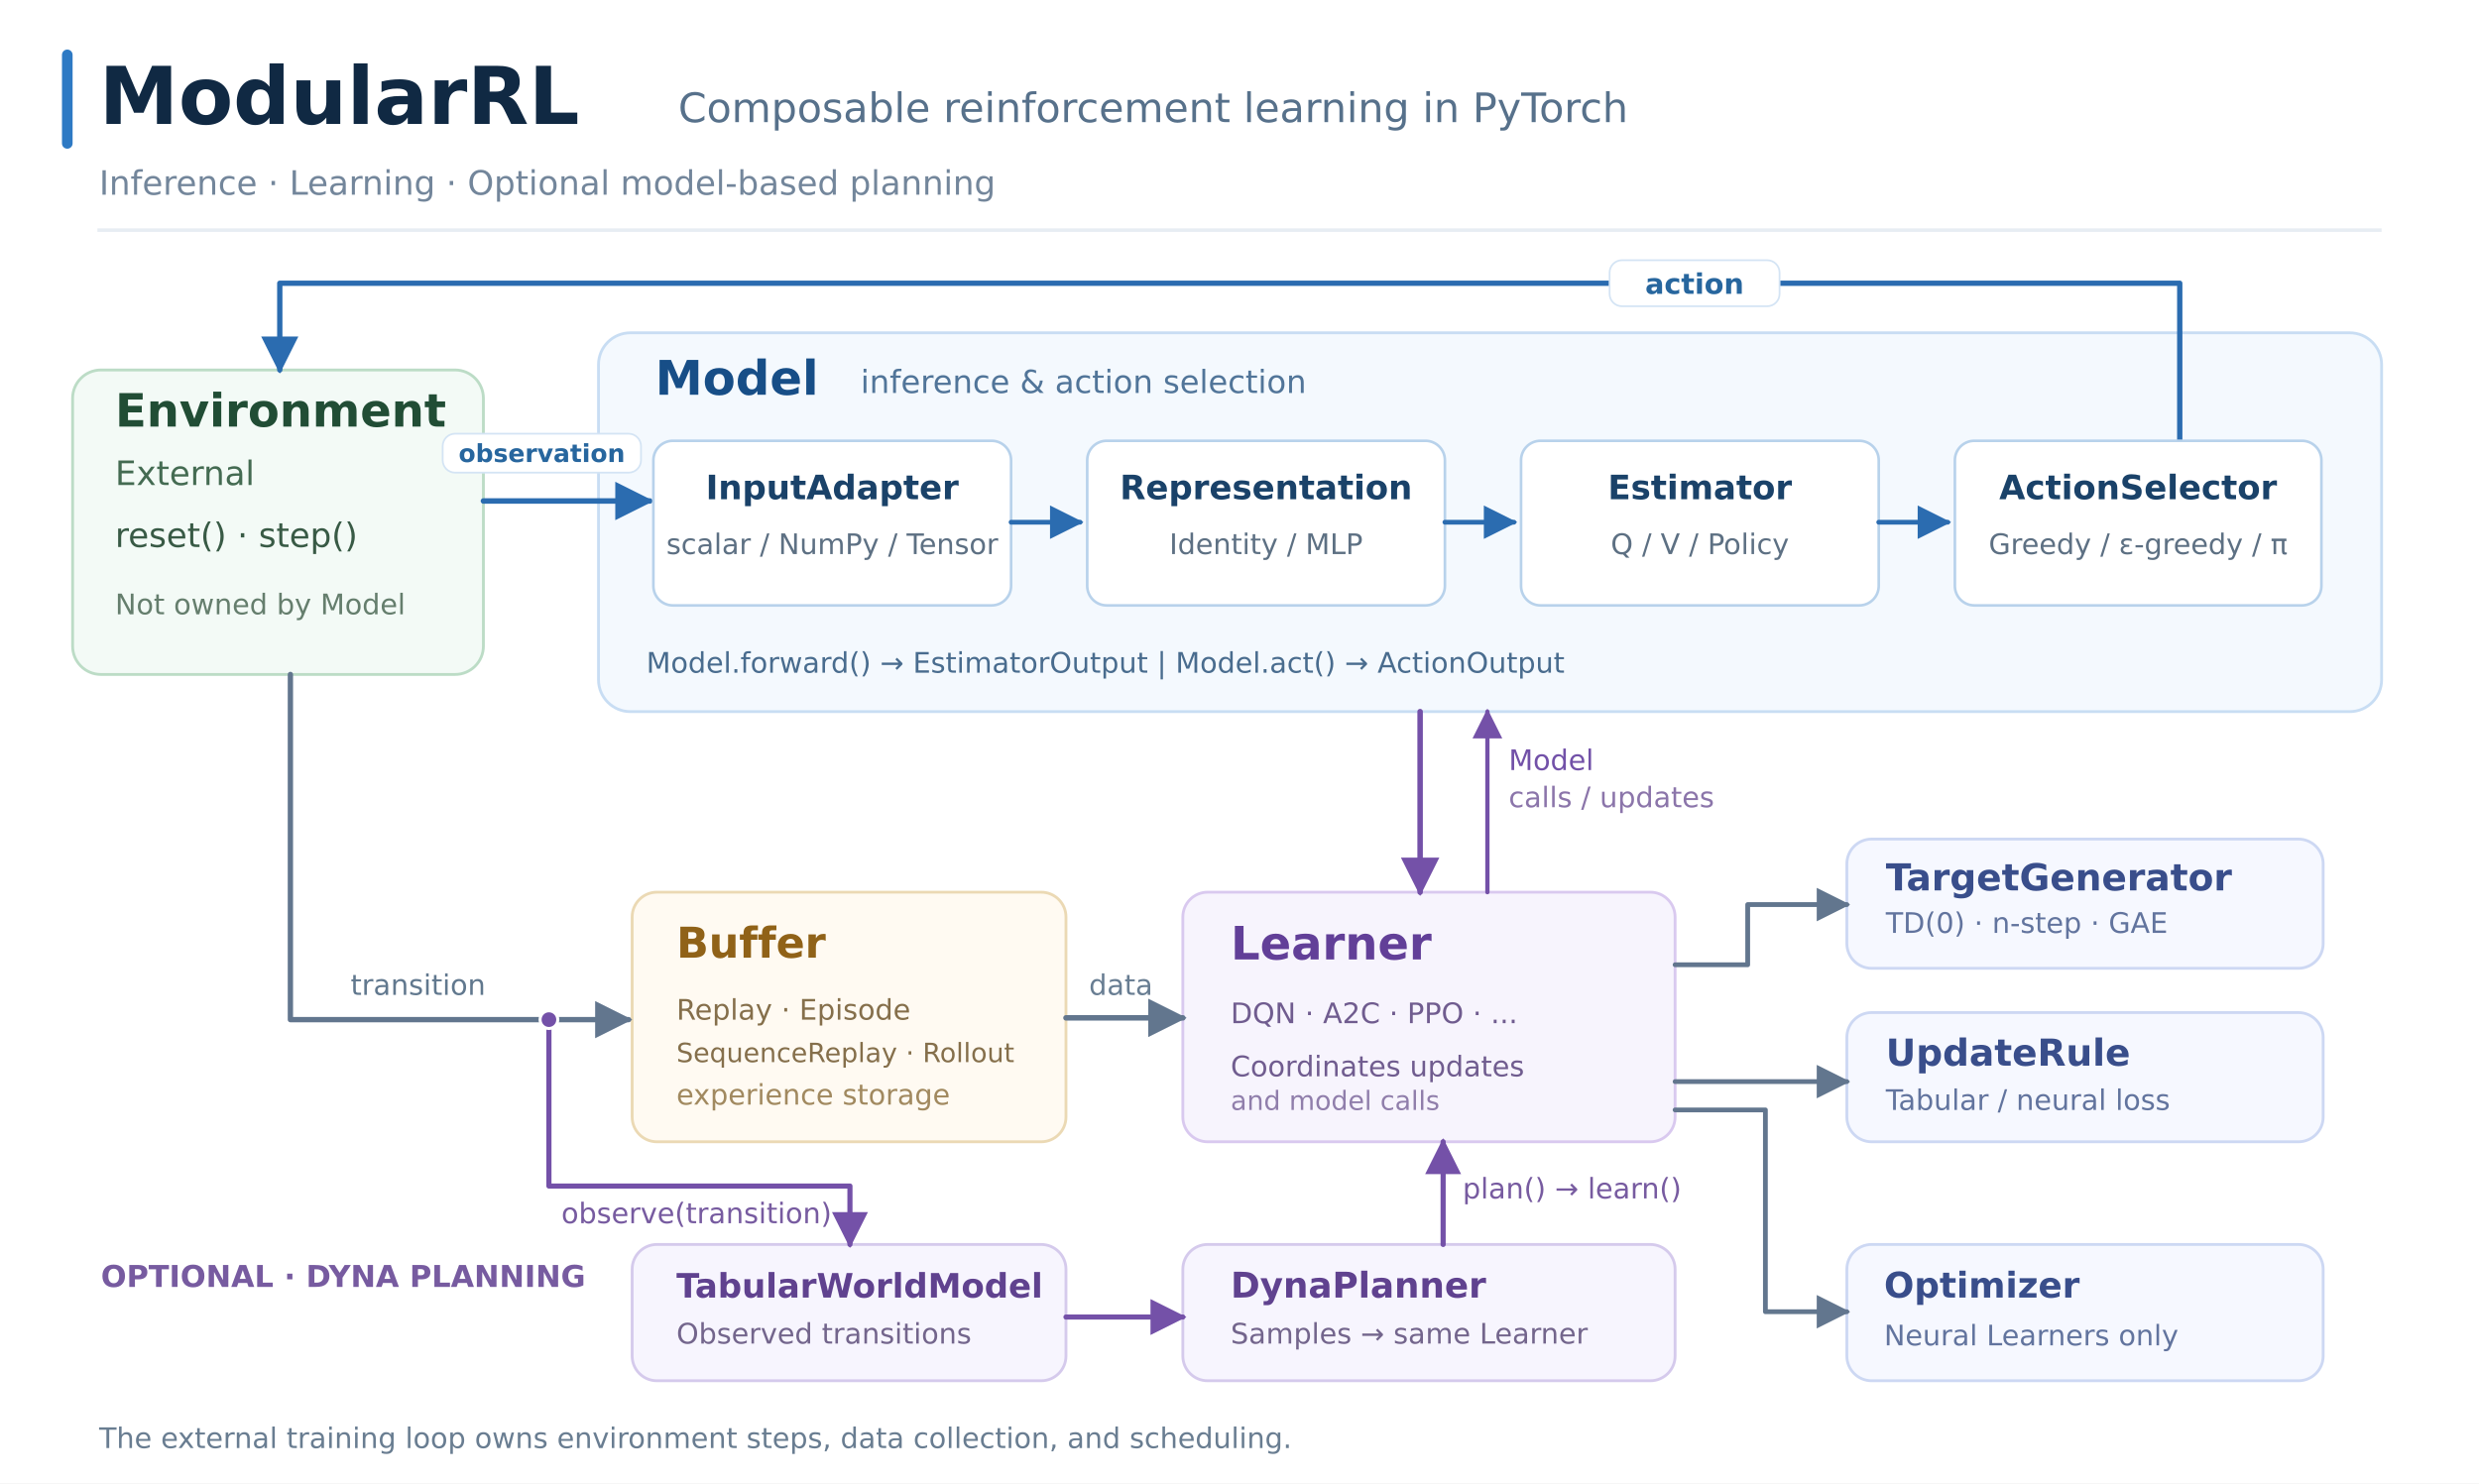
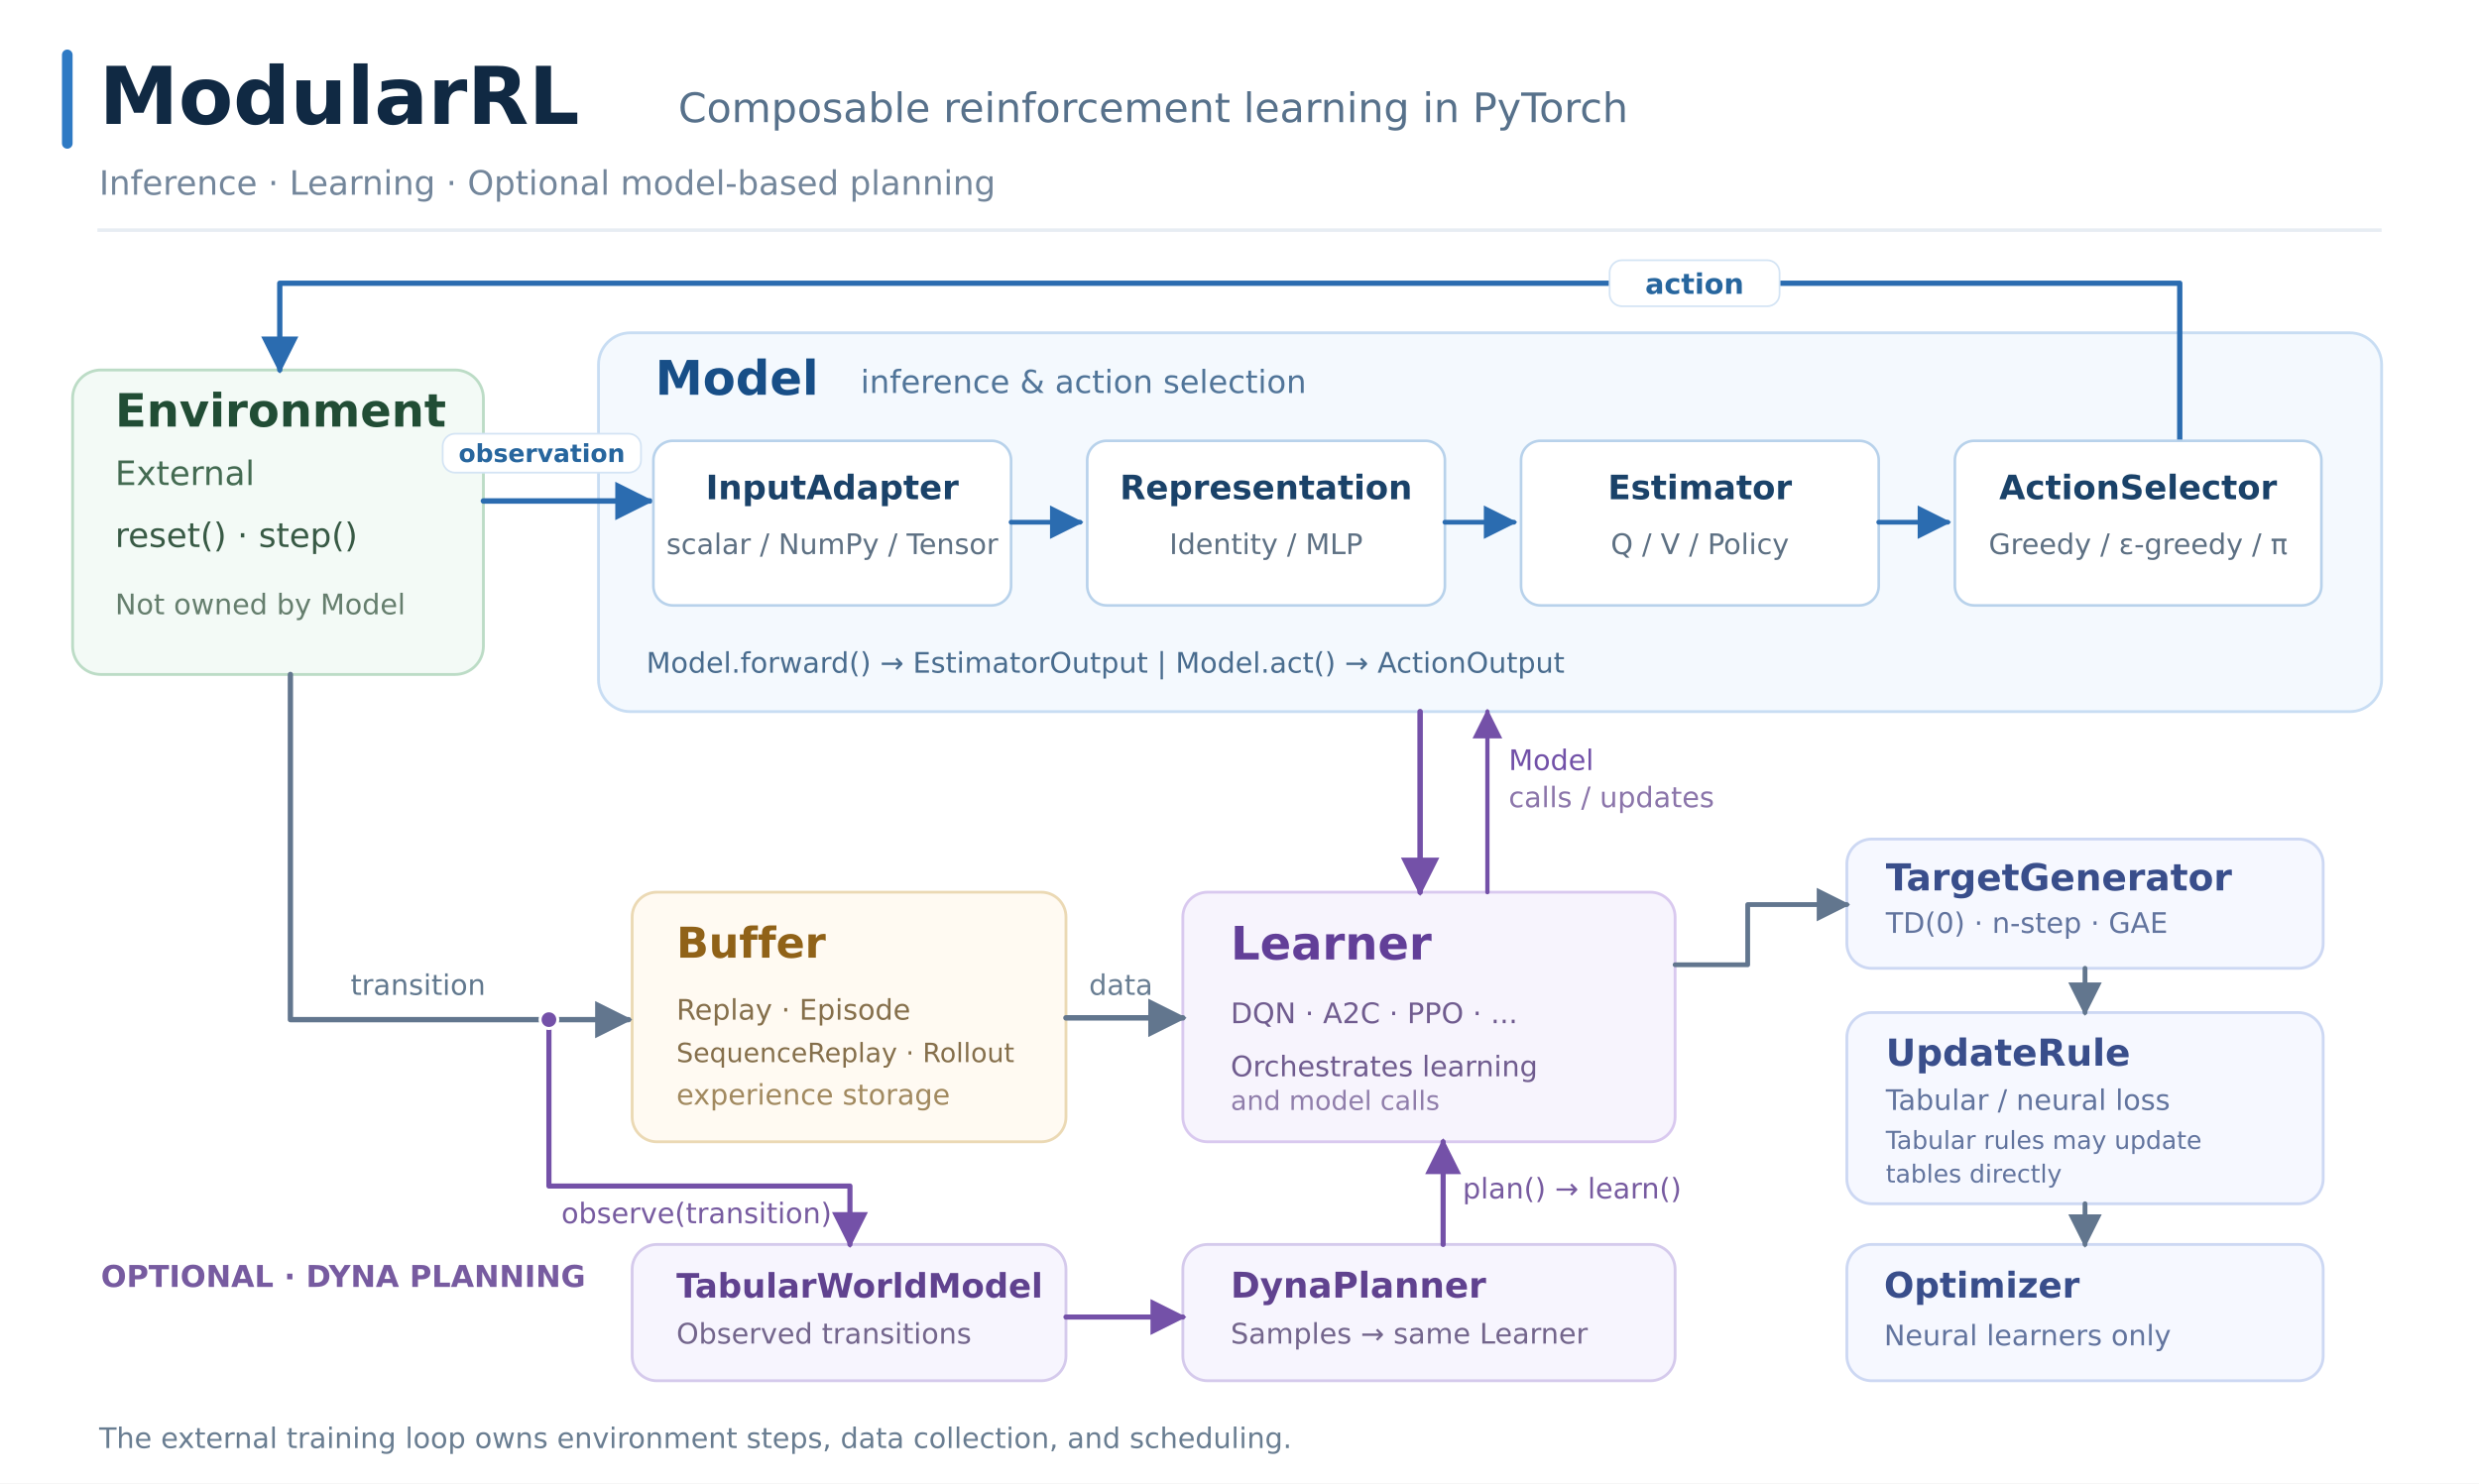
<svg xmlns="http://www.w3.org/2000/svg" width="1400" height="838" viewBox="0 0 1400 838" role="img" aria-labelledby="title desc">
  <defs>
    <marker id="arr" viewBox="0 0 10 10" refX="9" refY="5" markerWidth="7" markerHeight="7" orient="auto-start-reverse">
      <path d="M 0 0 L 10 5 L 0 10 z" fill="#62768e" />
    </marker>
    <marker id="arrAccent" viewBox="0 0 10 10" refX="9" refY="5" markerWidth="7" markerHeight="7" orient="auto-start-reverse">
      <path d="M 0 0 L 10 5 L 0 10 z" fill="#2b6cb0" />
    </marker>
    <marker id="arrPurple" viewBox="0 0 10 10" refX="9" refY="5" markerWidth="7" markerHeight="7" orient="auto-start-reverse">
      <path d="M 0 0 L 10 5 L 0 10 z" fill="#7451a8" />
    </marker>
  </defs>
  <rect x="0" y="0" width="1400" height="838" fill="#ffffff" />
  <rect x="35" y="28" width="6" height="56" rx="3" fill="#2e7ac4" />
  <text x="56" y="70" font-family="DejaVu Sans, Arial, sans-serif" font-size="45" fill="#102943" font-weight="700" text-anchor="start">ModularRL</text>
  <text x="383" y="69" font-family="DejaVu Sans, Arial, sans-serif" font-size="23" fill="#57718b" font-weight="400" text-anchor="start">Composable reinforcement learning in PyTorch</text>
  <text x="56" y="110" font-family="DejaVu Sans, Arial, sans-serif" font-size="19" fill="#73869b" font-weight="400" text-anchor="start">Inference  ·  Learning  ·  Optional model-based planning</text>
  <path d="M 55 130 H 1345" stroke="#e7edf3" stroke-width="2" />
  <g transform="translate(0,34)">
    <rect x="338" y="154" width="1007" height="214" rx="18" fill="#f4f9fe" stroke="#c8ddf3" stroke-width="1.6" />
    <rect x="41" y="175" width="232" height="172" rx="16" fill="#f3faf6" stroke="#bcdcc6" stroke-width="1.6" />
    <rect x="357" y="470" width="245" height="141" rx="14" fill="#fffaf2" stroke="#ebd9b4" stroke-width="1.6" />
    <rect x="668" y="470" width="278" height="141" rx="14" fill="#f7f4fd" stroke="#d9c9ef" stroke-width="1.6" />
    <rect x="1043" y="440" width="269" height="73" rx="14" fill="#f6f8ff" stroke="#cdd8f3" stroke-width="1.6" />
-     <rect x="1043" y="538" width="269" height="73" rx="14" fill="#f6f8ff" stroke="#cdd8f3" stroke-width="1.6" />
+     <rect x="1043" y="538" width="269" height="108" rx="14" fill="#f6f8ff" stroke="#cdd8f3" stroke-width="1.6" />
    <rect x="1043" y="669" width="269" height="77" rx="14" fill="#f6f8ff" stroke="#cdd8f3" stroke-width="1.6" />
    <rect x="357" y="669" width="245" height="77" rx="14" fill="#f7f5fe" stroke="#d5caec" stroke-width="1.6" />
    <rect x="668" y="669" width="278" height="77" rx="14" fill="#f7f5fe" stroke="#d5caec" stroke-width="1.6" />
    <path d="M 273 249 L 367 249" fill="none" stroke="#2b6cb0" stroke-width="3.1" stroke-linecap="round" marker-end="url(#arrAccent)" />
    <path d="M 1231 215 V 126 H 158 V 175" fill="none" stroke="#2b6cb0" stroke-width="3.0" stroke-linejoin="round" stroke-linecap="round" marker-end="url(#arrAccent)" />
    <path d="M 164 347 V 542 H 355" fill="none" stroke="#62768e" stroke-width="3.0" stroke-linejoin="round" stroke-linecap="round" marker-end="url(#arr)" />
    <path d="M 802 368 V 470" fill="none" stroke="#7451a8" stroke-width="3.1" stroke-linejoin="round" stroke-linecap="round" marker-end="url(#arrPurple)" />
    <path d="M 840 470 V 368" fill="none" stroke="#7451a8" stroke-width="2.4" stroke-linejoin="round" stroke-linecap="round" marker-end="url(#arrPurple)" />
    <path d="M 602 541 L 668 541" fill="none" stroke="#62768e" stroke-width="3.1" stroke-linecap="round" marker-end="url(#arr)" />
    <path d="M 946 511 H 987 V 477 H 1043" fill="none" stroke="#62768e" stroke-width="2.7" stroke-linejoin="round" stroke-linecap="round" marker-end="url(#arr)" />
-     <path d="M 946 577 L 1043 577" fill="none" stroke="#62768e" stroke-width="2.7" stroke-linecap="round" marker-end="url(#arr)" />
+     <path d="M 1177.5 513 V 538" fill="none" stroke="#62768e" stroke-width="2.7" stroke-linecap="round" marker-end="url(#arr)" />
    <path d="M 310 542 V 636 H 480 V 669" fill="none" stroke="#7451a8" stroke-width="2.9" stroke-linecap="round" marker-end="url(#arrPurple)" stroke-linejoin="round" />
    <path d="M 602 710 L 668 710" fill="none" stroke="#7451a8" stroke-width="2.9" stroke-linecap="round" marker-end="url(#arrPurple)" />
    <path d="M 815 669 L 815 611" fill="none" stroke="#7451a8" stroke-width="2.9" stroke-linecap="round" marker-end="url(#arrPurple)" />
-     <path d="M 946 593 H 997 V 707 H 1043" fill="none" stroke="#62768e" stroke-width="2.7" stroke-linejoin="round" stroke-linecap="round" marker-end="url(#arr)" />
+     <path d="M 1177.5 646 V 669" fill="none" stroke="#62768e" stroke-width="2.7" stroke-linecap="round" marker-end="url(#arr)" />
    <circle cx="310" cy="542" r="5" fill="#7451a8" stroke="#ffffff" stroke-width="1.7" />
    <text x="65" y="207" font-family="DejaVu Sans, Arial, sans-serif" font-size="26" fill="#214d35" font-weight="700" text-anchor="start">Environment</text>
    <text x="65" y="240" font-family="DejaVu Sans, Arial, sans-serif" font-size="19" fill="#446b52" font-weight="400" text-anchor="start">External</text>
    <text x="65" y="275" font-family="DejaVu Sans, Arial, sans-serif" font-size="19" fill="#385a45" font-weight="400" text-anchor="start">reset()  ·  step()</text>
    <text x="65" y="313" font-family="DejaVu Sans, Arial, sans-serif" font-size="16" fill="#657e6d" font-weight="400" text-anchor="start">Not owned by Model</text>
    <text x="370" y="189" font-family="DejaVu Sans, Arial, sans-serif" font-size="27" fill="#174e87" font-weight="700" text-anchor="start">Model</text>
    <text x="486" y="188" font-family="DejaVu Sans, Arial, sans-serif" font-size="18" fill="#517599" font-weight="400" text-anchor="start">inference &amp; action selection</text>
    <rect x="369" y="215" width="202" height="93" rx="11" fill="#ffffff" stroke="#b8d2eb" stroke-width="1.5" />
    <text x="470.0" y="248" font-family="DejaVu Sans, Arial, sans-serif" font-size="19" fill="#1a4269" font-weight="700" text-anchor="middle">InputAdapter</text>
    <text x="470.0" y="279" font-family="DejaVu Sans, Arial, sans-serif" font-size="16" fill="#5d7083" font-weight="400" text-anchor="middle">scalar / NumPy / Tensor</text>
    <rect x="614" y="215" width="202" height="93" rx="11" fill="#ffffff" stroke="#b8d2eb" stroke-width="1.5" />
    <text x="715.0" y="248" font-family="DejaVu Sans, Arial, sans-serif" font-size="19" fill="#1a4269" font-weight="700" text-anchor="middle">Representation</text>
    <text x="715.0" y="279" font-family="DejaVu Sans, Arial, sans-serif" font-size="16" fill="#5d7083" font-weight="400" text-anchor="middle">Identity / MLP</text>
    <rect x="859" y="215" width="202" height="93" rx="11" fill="#ffffff" stroke="#b8d2eb" stroke-width="1.5" />
    <text x="960.0" y="248" font-family="DejaVu Sans, Arial, sans-serif" font-size="19" fill="#1a4269" font-weight="700" text-anchor="middle">Estimator</text>
    <text x="960.0" y="279" font-family="DejaVu Sans, Arial, sans-serif" font-size="16" fill="#5d7083" font-weight="400" text-anchor="middle">Q / V / Policy</text>
    <rect x="1104" y="215" width="207" height="93" rx="11" fill="#ffffff" stroke="#b8d2eb" stroke-width="1.5" />
    <text x="1207.5" y="248" font-family="DejaVu Sans, Arial, sans-serif" font-size="19" fill="#1a4269" font-weight="700" text-anchor="middle">ActionSelector</text>
    <text x="1207.5" y="279" font-family="DejaVu Sans, Arial, sans-serif" font-size="16" fill="#5d7083" font-weight="400" text-anchor="middle">Greedy / ε-greedy / π</text>
    <path d="M 571 261 L 610 261" fill="none" stroke="#2b6cb0" stroke-width="2.7" stroke-linecap="round" marker-end="url(#arrAccent)" />
    <path d="M 816 261 L 855 261" fill="none" stroke="#2b6cb0" stroke-width="2.7" stroke-linecap="round" marker-end="url(#arrAccent)" />
    <path d="M 1061 261 L 1100 261" fill="none" stroke="#2b6cb0" stroke-width="2.7" stroke-linecap="round" marker-end="url(#arrAccent)" />
    <text x="365" y="346" font-family="DejaVu Sans, Arial, sans-serif" font-size="16" fill="#496c8e" font-weight="400" text-anchor="start">Model.forward() → EstimatorOutput    |    Model.act() → ActionOutput</text>
    <rect x="250" y="211" width="112" height="22" rx="7" fill="#ffffff" stroke="#d4e4f4" stroke-width="1" />
    <text x="306" y="227" font-family="DejaVu Sans, Arial, sans-serif" font-size="14" fill="#27669e" font-weight="700" text-anchor="middle">observation</text>
    <rect x="909" y="113" width="96" height="26" rx="7" fill="#ffffff" stroke="#d4e4f4" stroke-width="1" />
    <text x="957" y="132" font-family="DejaVu Sans, Arial, sans-serif" font-size="16" fill="#27669e" font-weight="700" text-anchor="middle">action</text>
    <text x="382" y="507" font-family="DejaVu Sans, Arial, sans-serif" font-size="24" fill="#906218" font-weight="700" text-anchor="start">Buffer</text>
    <text x="382" y="542" font-family="DejaVu Sans, Arial, sans-serif" font-size="16" fill="#856f4b" font-weight="400" text-anchor="start">Replay · Episode</text>
    <text x="382" y="566" font-family="DejaVu Sans, Arial, sans-serif" font-size="15" fill="#856f4b" font-weight="400" text-anchor="start">SequenceReplay · Rollout</text>
    <text x="382" y="590" font-family="DejaVu Sans, Arial, sans-serif" font-size="16" fill="#a1895f" font-weight="400" text-anchor="start">experience storage</text>
    <text x="695" y="508" font-family="DejaVu Sans, Arial, sans-serif" font-size="26" fill="#623f98" font-weight="700" text-anchor="start">Learner</text>
    <text x="695" y="544" font-family="DejaVu Sans, Arial, sans-serif" font-size="16" fill="#705c8f" font-weight="400" text-anchor="start">DQN · A2C · PPO · ...</text>
-     <text x="695" y="574" font-family="DejaVu Sans, Arial, sans-serif" font-size="16" fill="#705c8f" font-weight="400" text-anchor="start">Coordinates updates</text>
+     <text x="695" y="574" font-family="DejaVu Sans, Arial, sans-serif" font-size="16" fill="#705c8f" font-weight="400" text-anchor="start">Orchestrates learning</text>
    <text x="695" y="593" font-family="DejaVu Sans, Arial, sans-serif" font-size="15" fill="#907eab" font-weight="400" text-anchor="start">and model calls</text>
    <text x="1065" y="469" font-family="DejaVu Sans, Arial, sans-serif" font-size="21" fill="#394e8b" font-weight="700" text-anchor="start">TargetGenerator</text>
    <text x="1065" y="493" font-family="DejaVu Sans, Arial, sans-serif" font-size="16" fill="#62749e" font-weight="400" text-anchor="start">TD(0) · n-step · GAE</text>
    <text x="1065" y="568" font-family="DejaVu Sans, Arial, sans-serif" font-size="21" fill="#394e8b" font-weight="700" text-anchor="start">UpdateRule</text>
    <text x="1065" y="593" font-family="DejaVu Sans, Arial, sans-serif" font-size="16" fill="#62749e" font-weight="400" text-anchor="start">Tabular / neural loss</text>
+     <text x="1065" y="615" font-family="DejaVu Sans, Arial, sans-serif" font-size="14" fill="#62749e" font-weight="400" text-anchor="start">Tabular rules may update</text>
+     <text x="1065" y="634" font-family="DejaVu Sans, Arial, sans-serif" font-size="14" fill="#62749e" font-weight="400" text-anchor="start">tables directly</text>
    <text x="198" y="528" font-family="DejaVu Sans, Arial, sans-serif" font-size="16" fill="#61788e" font-weight="400" text-anchor="start">transition</text>
    <text x="615" y="528" font-family="DejaVu Sans, Arial, sans-serif" font-size="16" fill="#687d92" font-weight="400" text-anchor="start">data</text>
    <text x="852" y="401" font-family="DejaVu Sans, Arial, sans-serif" font-size="16" fill="#7251a8" font-weight="400" text-anchor="start">Model</text>
    <text x="852" y="422" font-family="DejaVu Sans, Arial, sans-serif" font-size="16" fill="#8b75aa" font-weight="400" text-anchor="start">calls / updates</text>
    <text x="57" y="693" font-family="DejaVu Sans, Arial, sans-serif" font-size="17" fill="#775ba0" font-weight="700" text-anchor="start">OPTIONAL  ·  DYNA PLANNING</text>
    <text x="382" y="699" font-family="DejaVu Sans, Arial, sans-serif" font-size="19" fill="#60428f" font-weight="700" text-anchor="start">TabularWorldModel</text>
    <text x="382" y="725" font-family="DejaVu Sans, Arial, sans-serif" font-size="16" fill="#73658c" font-weight="400" text-anchor="start">Observed transitions</text>
    <text x="695" y="699" font-family="DejaVu Sans, Arial, sans-serif" font-size="20" fill="#60428f" font-weight="700" text-anchor="start">DynaPlanner</text>
    <text x="695" y="725" font-family="DejaVu Sans, Arial, sans-serif" font-size="16" fill="#73658c" font-weight="400" text-anchor="start">Samples → same Learner</text>
    <text x="1064" y="699" font-family="DejaVu Sans, Arial, sans-serif" font-size="20" fill="#394e8b" font-weight="700" text-anchor="start">Optimizer</text>
-     <text x="1064" y="726" font-family="DejaVu Sans, Arial, sans-serif" font-size="16" fill="#62749e" font-weight="400" text-anchor="start">Neural Learners only</text>
+     <text x="1064" y="726" font-family="DejaVu Sans, Arial, sans-serif" font-size="16" fill="#62749e" font-weight="400" text-anchor="start">Neural learners only</text>
    <text x="317" y="657" font-family="DejaVu Sans, Arial, sans-serif" font-size="16" fill="#775ba0" font-weight="400" text-anchor="start">observe(transition)</text>
    <text x="826" y="643" font-family="DejaVu Sans, Arial, sans-serif" font-size="16" fill="#775ba0" font-weight="400" text-anchor="start">plan() → learn()</text>
    <text x="56" y="784" font-family="DejaVu Sans, Arial, sans-serif" font-size="16" fill="#697d91" font-weight="400" text-anchor="start">The external training loop owns environment steps, data collection, and scheduling.</text>
  </g>
</svg>
